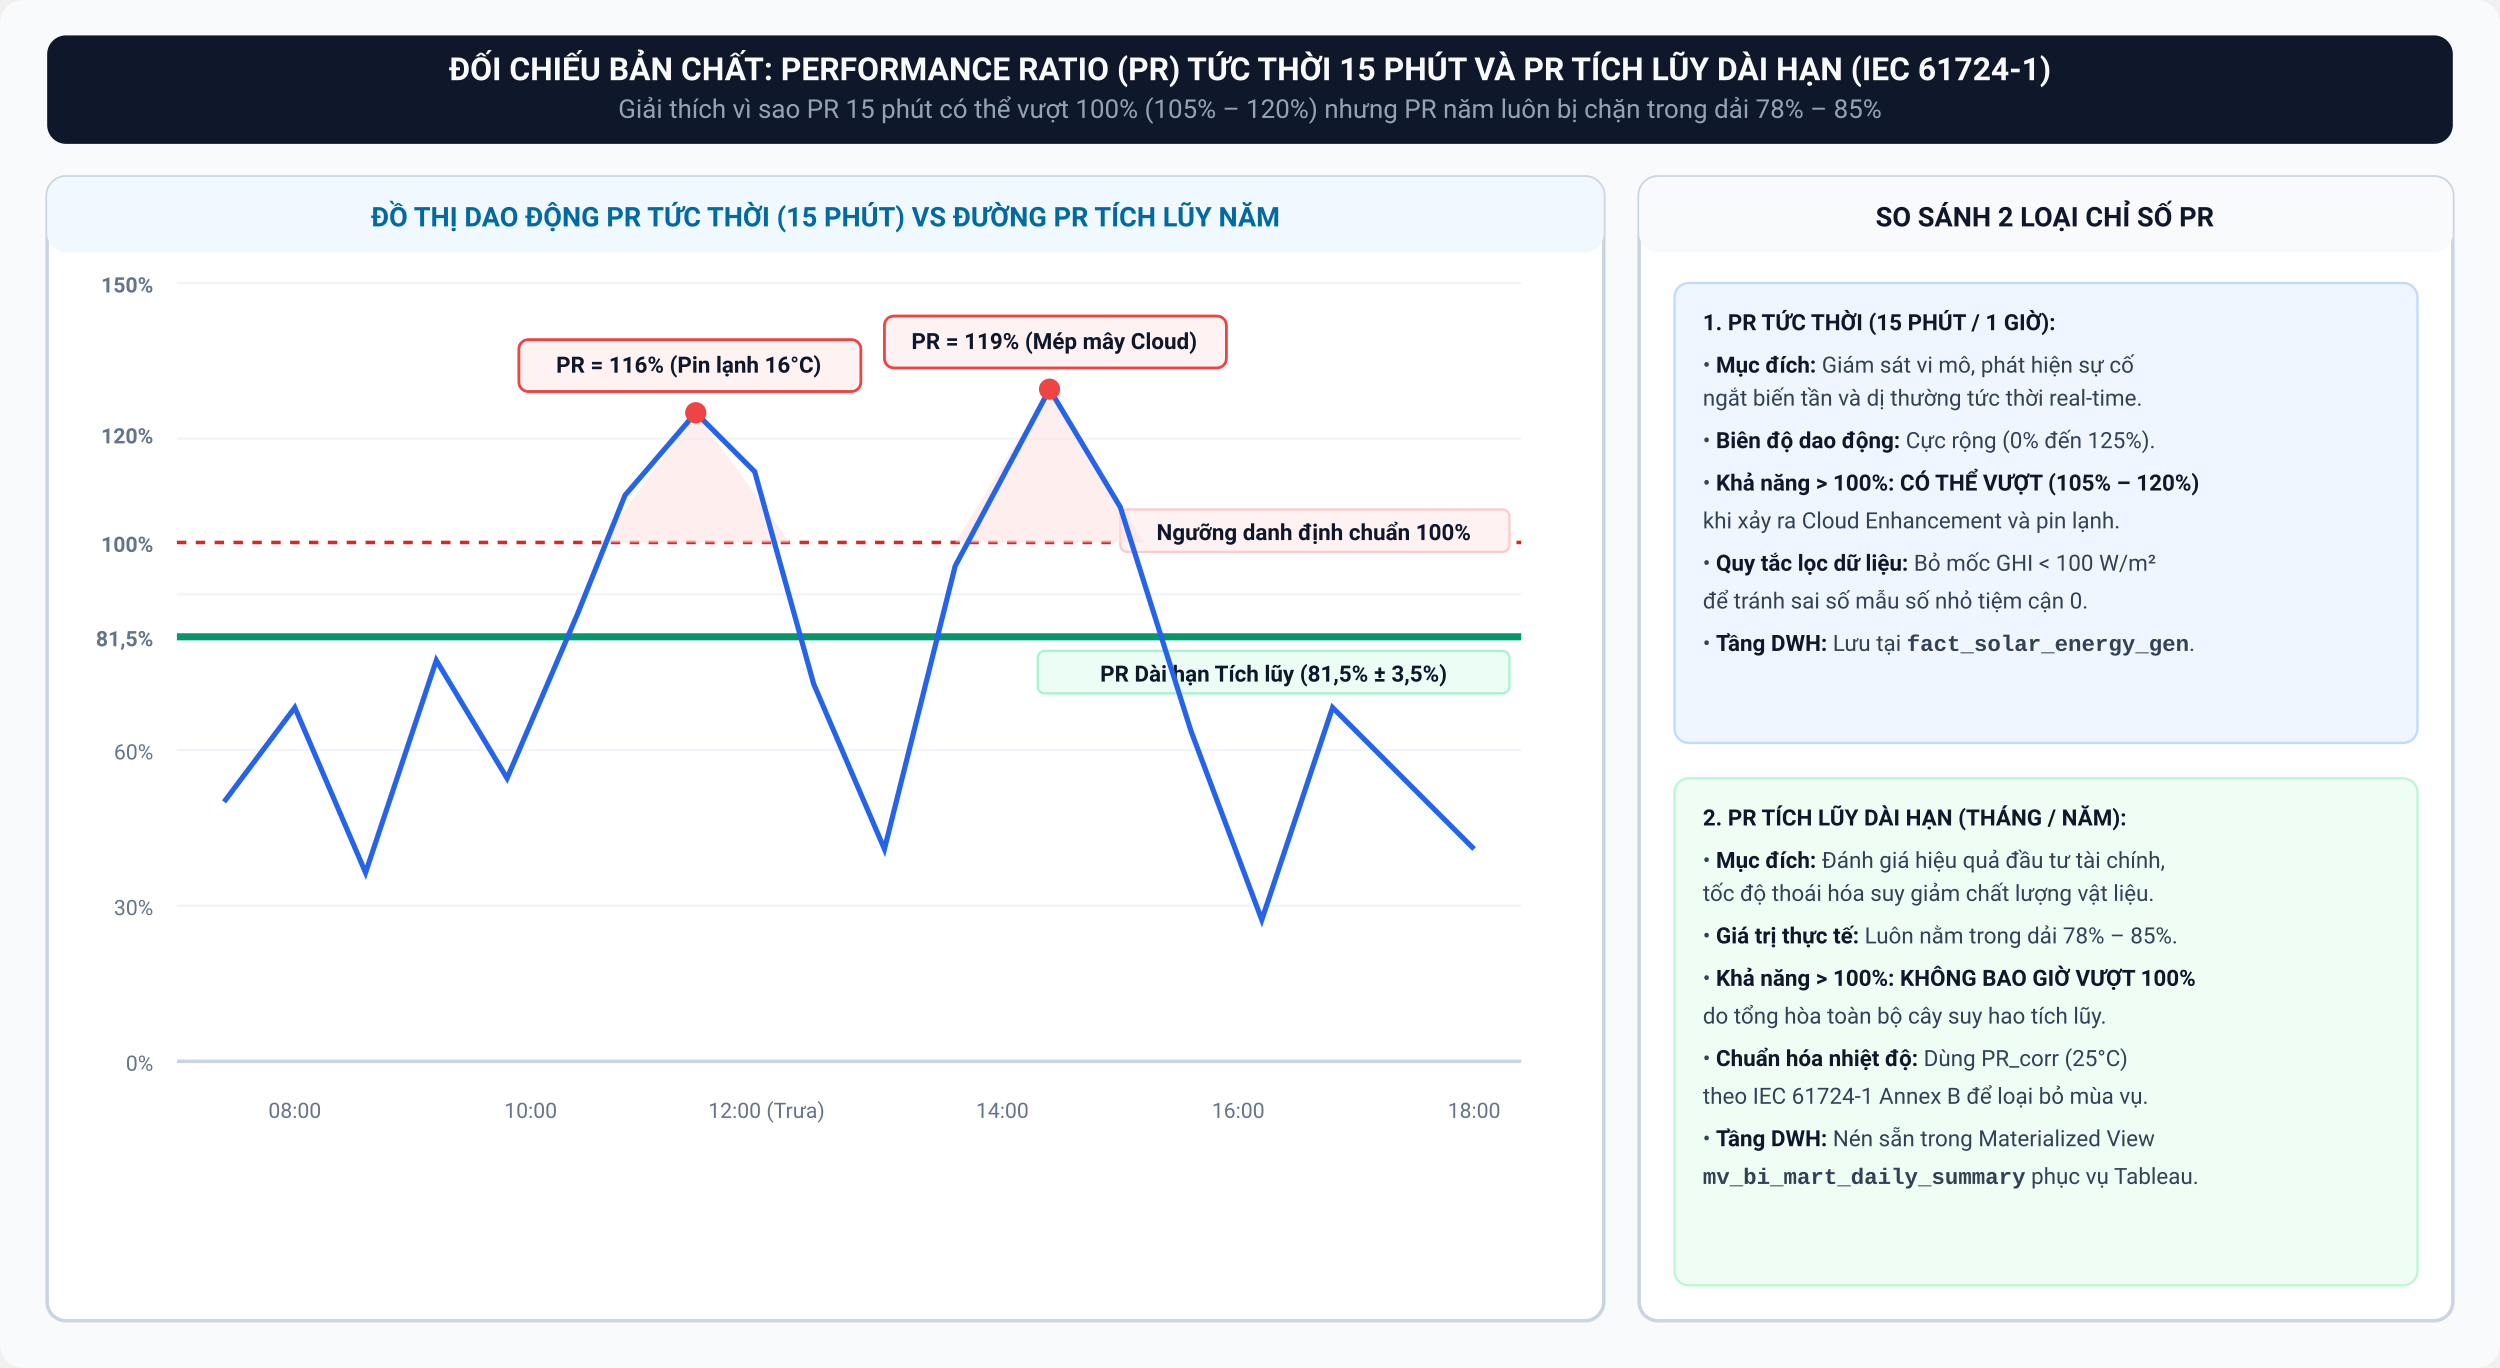
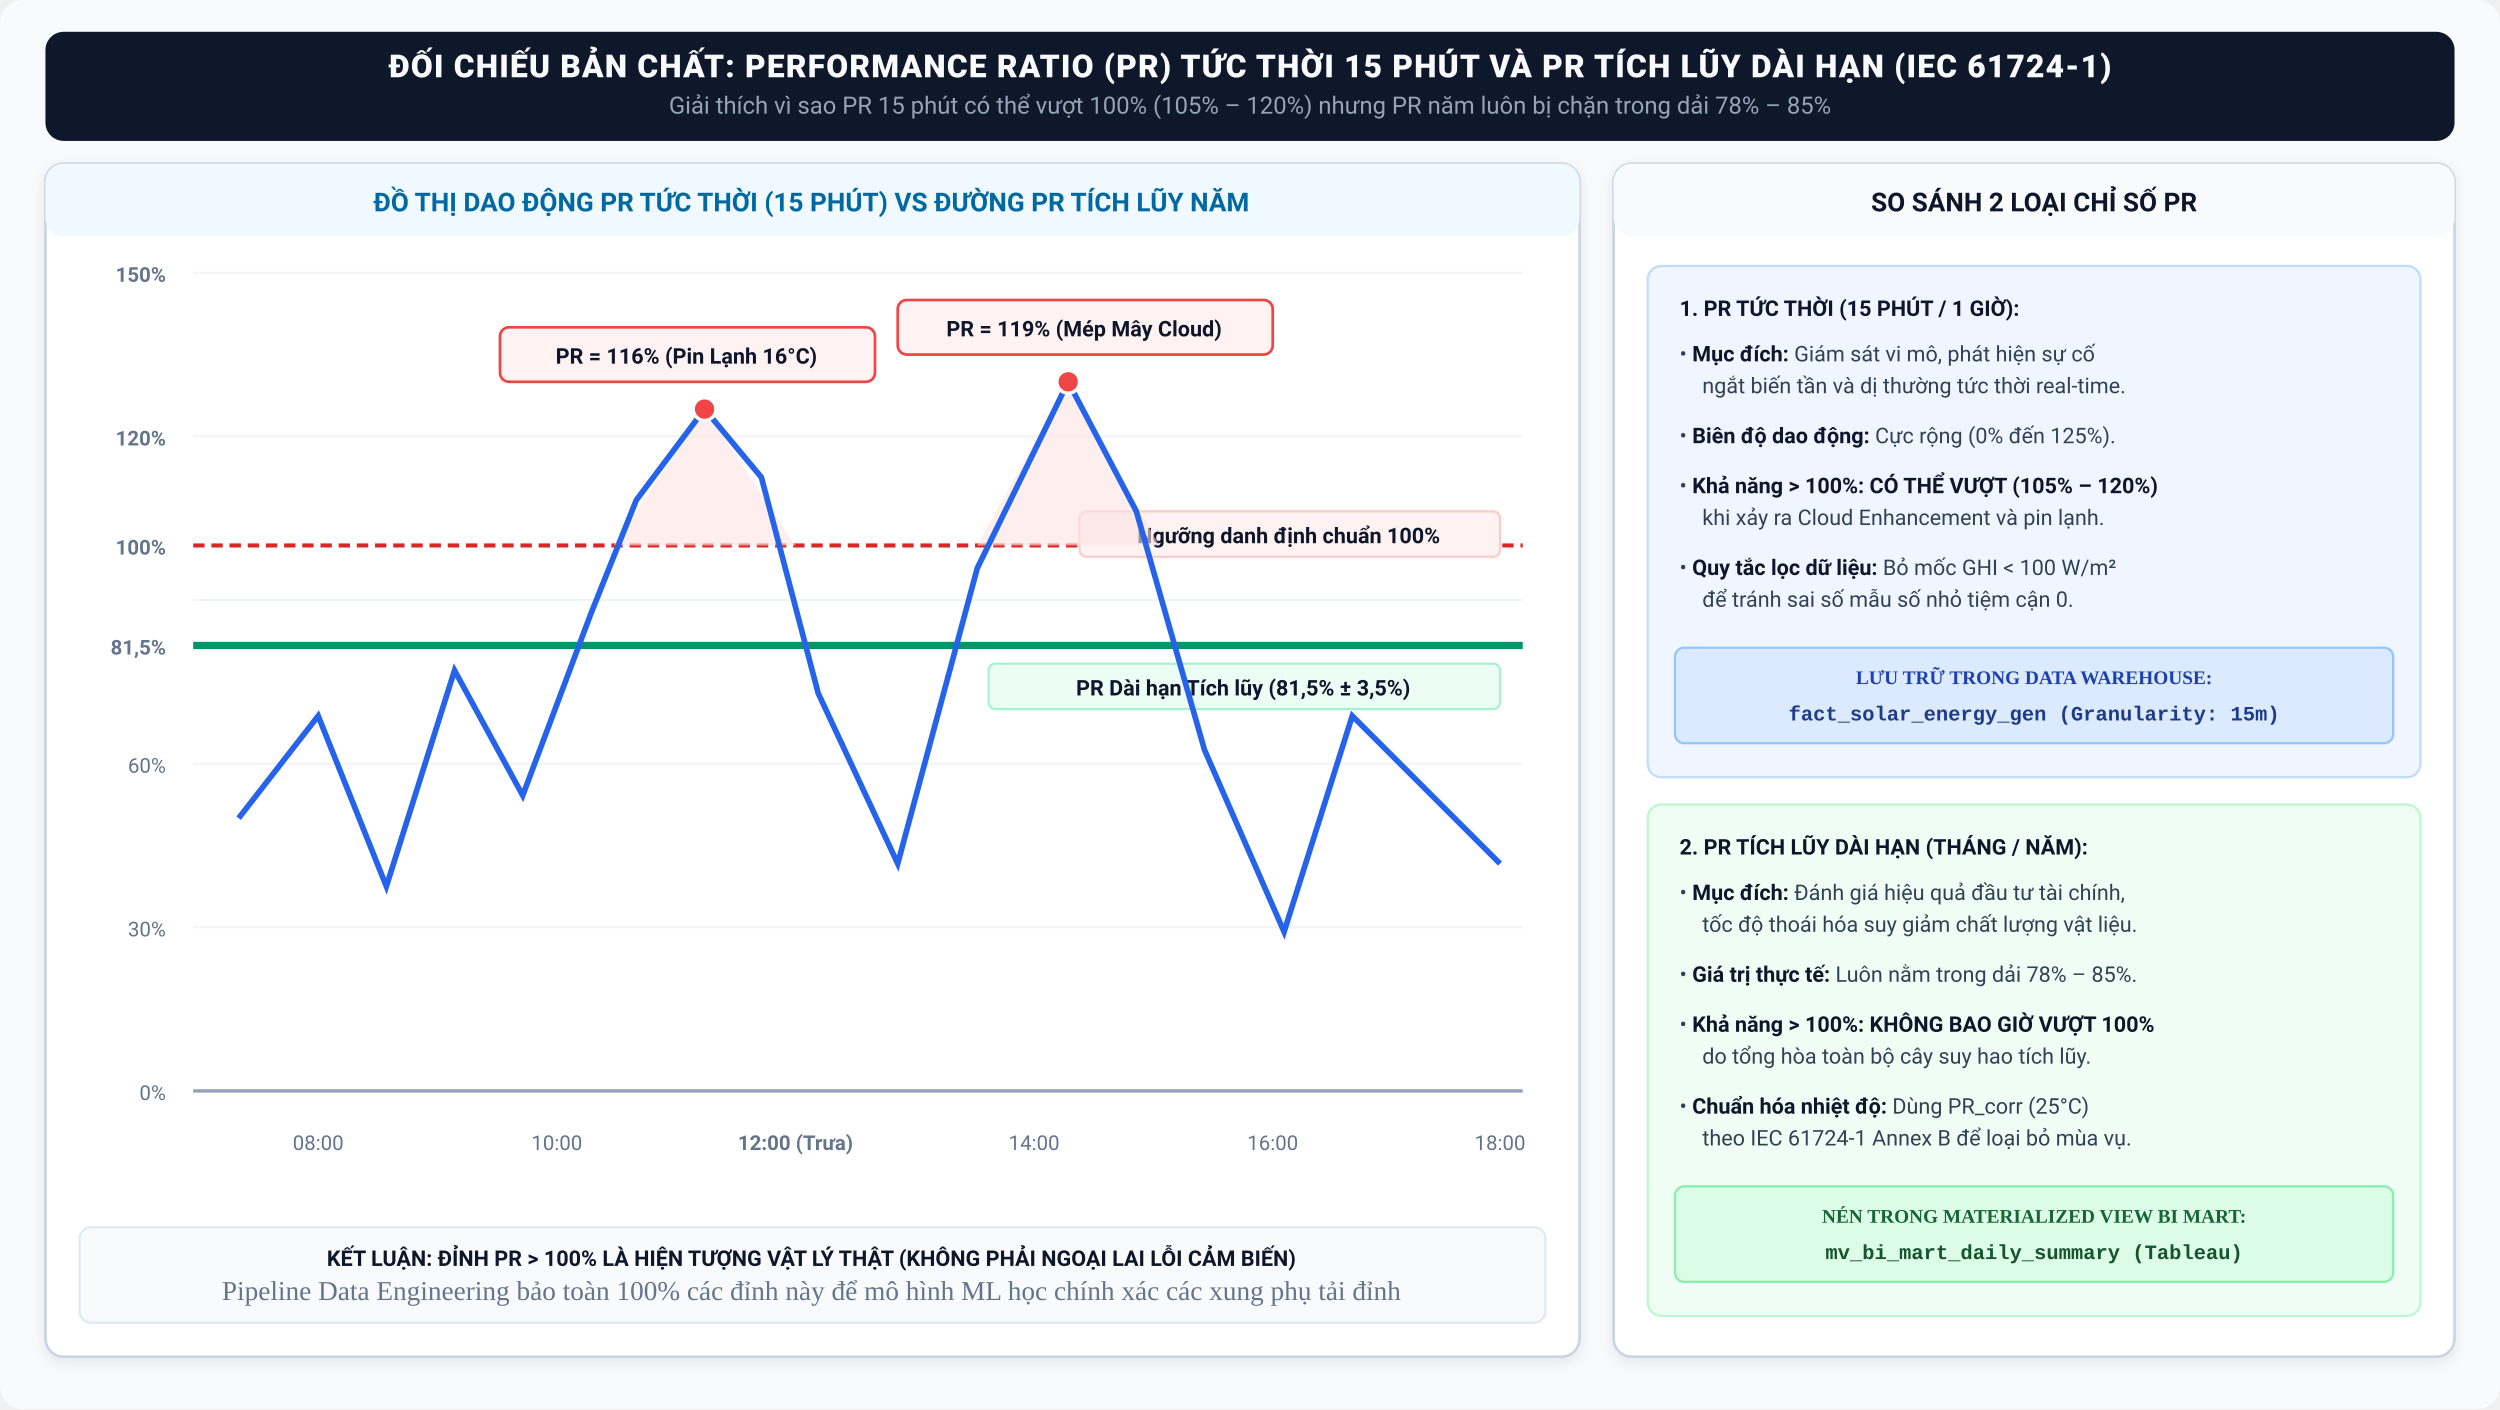
- <svg xmlns="http://www.w3.org/2000/svg" viewBox="0 0 1060 580" width="100%" height="100%">
+ <svg xmlns="http://www.w3.org/2000/svg" viewBox="0 0 1100 620" width="100%" height="100%">
  <defs>
    <style>
-       .hdr { font-family: -apple-system, BlinkMacSystemFont, "Segoe UI", Roboto, sans-serif; font-size: 13.5px; font-weight: 700; fill: #F8FAFC; }
-       .subhdr { font-family: -apple-system, BlinkMacSystemFont, "Segoe UI", Roboto, sans-serif; font-size: 11px; fill: #94A3B8; }
+       .hdr { font-family: -apple-system, BlinkMacSystemFont, "Segoe UI", Roboto, sans-serif; font-size: 14px; font-weight: 800; fill: #F8FAFC; letter-spacing: 0.5px; }
+       .subhdr { font-family: -apple-system, BlinkMacSystemFont, "Segoe UI", Roboto, sans-serif; font-size: 10.5px; fill: #94A3B8; }
      .box-title { font-family: -apple-system, BlinkMacSystemFont, "Segoe UI", Roboto, sans-serif; font-size: 11.5px; font-weight: 700; }
      .txt { font-family: -apple-system, BlinkMacSystemFont, "Segoe UI", Roboto, sans-serif; font-size: 9.5px; fill: #334155; }
      .txt-bold { font-family: -apple-system, BlinkMacSystemFont, "Segoe UI", Roboto, sans-serif; font-size: 9.5px; font-weight: 700; fill: #0F172A; }
      .axis-lbl { font-family: -apple-system, BlinkMacSystemFont, "Segoe UI", Roboto, sans-serif; font-size: 9px; fill: #64748B; }
-       .formula { font-family: "Courier New", Courier, monospace; font-size: 9.5px; font-weight: 700; }
+       .formula { font-family: "Courier New", Courier, monospace; font-size: 9px; font-weight: 700; }
    </style>
+     <filter id="shadow" x="-2%" y="-2%" width="104%" height="104%">
+       <feDropShadow dx="0" dy="2" stdDeviation="3" flood-opacity="0.08" />
+     </filter>
  </defs>
-   <rect width="1060" height="580" fill="#F8FAFC" rx="10" />
-   <rect x="20" y="15" width="1020" height="46" rx="8" fill="#0F172A" />
-   <text x="530" y="34" text-anchor="middle" class="hdr">ĐỐI CHIẾU BẢN CHẤT: PERFORMANCE RATIO (PR) TỨC THỜI 15 PHÚT VÀ PR TÍCH LŨY DÀI HẠN (IEC 61724-1)</text>
-   <text x="530" y="50" text-anchor="middle" class="subhdr">Giải thích vì sao PR 15 phút có thể vượt 100% (105% – 120%) nhưng PR năm luôn bị chặn trong dải 78% – 85%</text>
-   <g transform="translate(20, 75)">
-     <rect width="660" height="485" rx="8" fill="#FFFFFF" stroke="#CBD5E1" stroke-width="1.5" />
-     <rect width="660" height="32" rx="8" fill="#F0F9FF" />
-     <text x="330" y="21" text-anchor="middle" class="box-title" fill="#0369A1">ĐỒ THỊ DAO ĐỘNG PR TỨC THỜI (15 PHÚT) VS ĐƯỜNG PR TÍCH LŨY NĂM</text>
-     <g transform="translate(55, 45)">
-       <line x1="0" y1="330" x2="570" y2="330" stroke="#CBD5E1" stroke-width="1.5" />
-       <line x1="0" y1="264" x2="570" y2="264" stroke="#F1F5F9" stroke-width="1" />
-       <line x1="0" y1="198" x2="570" y2="198" stroke="#F1F5F9" stroke-width="1" />
-       <line x1="0" y1="132" x2="570" y2="132" stroke="#F1F5F9" stroke-width="1" />
-       <line x1="0" y1="66" x2="570" y2="66" stroke="#F1F5F9" stroke-width="1" />
-       <line x1="0" y1="0" x2="570" y2="0" stroke="#F1F5F9" stroke-width="1" />
-       <text x="-10" y="334" text-anchor="end" class="axis-lbl">0%</text>
-       <text x="-10" y="268" text-anchor="end" class="axis-lbl">30%</text>
-       <text x="-10" y="202" text-anchor="end" class="axis-lbl">60%</text>
-       <text x="-10" y="154" text-anchor="end" class="axis-lbl" font-weight="700" fill="#059669">81,5%</text>
-       <text x="-10" y="114" text-anchor="end" class="axis-lbl" font-weight="700" fill="#DC2626">100%</text>
-       <text x="-10" y="68" text-anchor="end" class="axis-lbl" font-weight="700" fill="#EA580C">120%</text>
-       <text x="-10" y="4" text-anchor="end" class="axis-lbl" font-weight="700" fill="#B91C1C">150%</text>
-       <line x1="0" y1="110" x2="570" y2="110" stroke="#DC2626" stroke-width="1.5" stroke-dasharray="4 4" />
-       <rect x="400" y="96" width="165" height="18" rx="3" fill="#FEF2F2" stroke="#FECACA" />
-       <text x="482" y="109" text-anchor="middle" class="txt-bold" font-size="8.5" fill="#DC2626">Ngưỡng danh định chuẩn 100%</text>
-       <line x1="0" y1="150" x2="570" y2="150" stroke="#059669" stroke-width="3" />
-       <rect x="365" y="156" width="200" height="18" rx="3" fill="#ECFDF5" stroke="#A7F3D0" />
-       <text x="465" y="169" text-anchor="middle" class="txt-bold" font-size="8.5" fill="#047857">PR Dài hạn Tích lũy (81,5% ± 3,5%)</text>
-       <path d="M 180 110 L 220 55 L 260 110 Z" fill="#FEE2E2" opacity="0.6" />
-       <path d="M 330 110 L 370 45 L 410 110 Z" fill="#FEE2E2" opacity="0.6" />
-       <path d="M 20 220                 L 50 180 L 80 250 L 110 160 L 140 210 L 170 140                 L 190 90 L 220 55 L 245 80 L 270 170 L 300 240                 L 330 120 L 370 45 L 400 95 L 430 190 L 460 270                 L 490 180 L 520 210 L 550 240" fill="none" stroke="#2563EB" stroke-width="2.2" />
-       <circle cx="220" cy="55" r="4.5" fill="#EF4444" />
-       <rect x="145" y="24" width="145" height="22" rx="4" fill="#FEF2F2" stroke="#EF4444" stroke-width="1.2" />
-       <text x="217" y="38" text-anchor="middle" class="txt-bold" font-size="8" fill="#B91C1C">PR = 116% (Pin lạnh 16°C)</text>
-       <circle cx="370" cy="45" r="4.5" fill="#EF4444" />
-       <rect x="300" y="14" width="145" height="22" rx="4" fill="#FEF2F2" stroke="#EF4444" stroke-width="1.2" />
-       <text x="372" y="28" text-anchor="middle" class="txt-bold" font-size="8" fill="#B91C1C">PR = 119% (Mép mây Cloud)</text>
-       <text x="50" y="354" text-anchor="middle" class="axis-lbl">08:00</text>
-       <text x="150" y="354" text-anchor="middle" class="axis-lbl">10:00</text>
-       <text x="250" y="354" text-anchor="middle" class="axis-lbl">12:00 (Trưa)</text>
-       <text x="350" y="354" text-anchor="middle" class="axis-lbl">14:00</text>
-       <text x="450" y="354" text-anchor="middle" class="axis-lbl">16:00</text>
-       <text x="550" y="354" text-anchor="middle" class="axis-lbl">18:00</text>
+   <rect width="1100" height="620" fill="#F8FAFC" rx="10" />
+   <rect x="20" y="14" width="1060" height="48" rx="8" fill="#0F172A" />
+   <text x="550" y="34" text-anchor="middle" class="hdr">ĐỐI CHIẾU BẢN CHẤT: PERFORMANCE RATIO (PR) TỨC THỜI 15 PHÚT VÀ PR TÍCH LŨY DÀI HẠN (IEC 61724-1)</text>
+   <text x="550" y="50" text-anchor="middle" class="subhdr">Giải thích vì sao PR 15 phút có thể vượt 100% (105% – 120%) nhưng PR năm luôn bị chặn trong dải 78% – 85%</text>
+   <g transform="translate(20, 72)" filter="url(#shadow)">
+     <rect width="675" height="525" rx="8" fill="#FFFFFF" stroke="#CBD5E1" stroke-width="1.2" />
+     <rect width="675" height="32" rx="8" fill="#F0F9FF" />
+     <text x="337" y="21" text-anchor="middle" class="box-title" fill="#0369A1">ĐỒ THỊ DAO ĐỘNG PR TỨC THỜI (15 PHÚT) VS ĐƯỜNG PR TÍCH LŨY NĂM</text>
+     <g transform="translate(65, 48)">
+       <line x1="0" y1="360" x2="585" y2="360" stroke="#94A3B8" stroke-width="1.5" />
+       <line x1="0" y1="288" x2="585" y2="288" stroke="#F1F5F9" stroke-width="1" />
+       <line x1="0" y1="216" x2="585" y2="216" stroke="#F1F5F9" stroke-width="1" />
+       <line x1="0" y1="144" x2="585" y2="144" stroke="#F1F5F9" stroke-width="1" />
+       <line x1="0" y1="72" x2="585" y2="72" stroke="#F1F5F9" stroke-width="1" />
+       <line x1="0" y1="0" x2="585" y2="0" stroke="#F1F5F9" stroke-width="1" />
+       <text x="-12" y="364" text-anchor="end" class="axis-lbl">0%</text>
+       <text x="-12" y="292" text-anchor="end" class="axis-lbl">30%</text>
+       <text x="-12" y="220" text-anchor="end" class="axis-lbl">60%</text>
+       <text x="-12" y="168" text-anchor="end" class="axis-lbl" font-weight="700" fill="#059669">81,5%</text>
+       <text x="-12" y="124" text-anchor="end" class="axis-lbl" font-weight="700" fill="#DC2626">100%</text>
+       <text x="-12" y="76" text-anchor="end" class="axis-lbl" font-weight="700" fill="#EA580C">120%</text>
+       <text x="-12" y="4" text-anchor="end" class="axis-lbl" font-weight="700" fill="#B91C1C">150%</text>
+       <line x1="0" y1="120" x2="585" y2="120" stroke="#DC2626" stroke-width="1.8" stroke-dasharray="5 3" />
+       <rect x="390" y="105" width="185" height="20" rx="3" fill="#FEF2F2" stroke="#FECACA" />
+       <text x="482" y="119" text-anchor="middle" class="txt-bold" font-size="8.5px" fill="#DC2626">Ngưỡng danh định chuẩn 100%</text>
+       <line x1="0" y1="164" x2="585" y2="164" stroke="#059669" stroke-width="3.2" />
+       <rect x="350" y="172" width="225" height="20" rx="3" fill="#ECFDF5" stroke="#A7F3D0" />
+       <text x="462" y="186" text-anchor="middle" class="txt-bold" font-size="8.5px" fill="#047857">PR Dài hạn Tích lũy (81,5% ± 3,5%)</text>
+       <path d="M 185 120 L 225 60 L 265 120 Z" fill="#FEE2E2" opacity="0.6" />
+       <path d="M 345 120 L 385 48 L 425 120 Z" fill="#FEE2E2" opacity="0.6" />
+       <path d="M 20 240                 L 55 195 L 85 270 L 115 175 L 145 230 L 175 150                 L 195 100 L 225 60 L 250 90 L 275 185 L 310 260                 L 345 130 L 385 48 L 415 105 L 445 210 L 480 290                 L 510 195 L 545 230 L 575 260" fill="none" stroke="#2563EB" stroke-width="2.5" />
+       <circle cx="225" cy="60" r="5" fill="#EF4444" stroke="#FFFFFF" stroke-width="1.5" />
+       <rect x="135" y="24" width="165" height="24" rx="4" fill="#FEF2F2" stroke="#EF4444" stroke-width="1.2" />
+       <text x="217" y="40" text-anchor="middle" class="txt-bold" font-size="8.5px" fill="#B91C1C">PR = 116% (Pin Lạnh 16°C)</text>
+       <circle cx="385" cy="48" r="5" fill="#EF4444" stroke="#FFFFFF" stroke-width="1.5" />
+       <rect x="310" y="12" width="165" height="24" rx="4" fill="#FEF2F2" stroke="#EF4444" stroke-width="1.2" />
+       <text x="392" y="28" text-anchor="middle" class="txt-bold" font-size="8.5px" fill="#B91C1C">PR = 119% (Mép Mây Cloud)</text>
+       <text x="55" y="386" text-anchor="middle" class="axis-lbl">08:00</text>
+       <text x="160" y="386" text-anchor="middle" class="axis-lbl">10:00</text>
+       <text x="265" y="386" text-anchor="middle" class="axis-lbl" font-weight="700" fill="#0F172A">12:00 (Trưa)</text>
+       <text x="370" y="386" text-anchor="middle" class="axis-lbl">14:00</text>
+       <text x="475" y="386" text-anchor="middle" class="axis-lbl">16:00</text>
+       <text x="575" y="386" text-anchor="middle" class="axis-lbl">18:00</text>
    </g>
+     <rect x="15" y="468" width="645" height="42" rx="5" fill="#F8FAFC" stroke="#E2E8F0" />
+     <text x="337" y="485" text-anchor="middle" class="txt-bold" fill="#0F172A">KẾT LUẬN: ĐỈNH PR &gt; 100% LÀ HIỆN TƯỢNG VẬT LÝ THẬT (KHÔNG PHẢI NGOẠI LAI LỖI CẢM BIẾN)</text>
+     <text x="337" y="500" text-anchor="middle" class="txt-small" fill="#64748B">Pipeline Data Engineering bảo toàn 100% các đỉnh này để mô hình ML học chính xác các xung phụ tải đỉnh</text>
  </g>
-   <g transform="translate(695, 75)">
-     <rect width="345" height="485" rx="8" fill="#FFFFFF" stroke="#CBD5E1" stroke-width="1.5" />
-     <rect width="345" height="32" rx="8" fill="#F8FAFC" />
-     <text x="172" y="21" text-anchor="middle" class="box-title" fill="#0F172A">SO SÁNH 2 LOẠI CHỈ SỐ PR</text>
+   <g transform="translate(710, 72)" filter="url(#shadow)">
+     <rect width="370" height="525" rx="8" fill="#FFFFFF" stroke="#CBD5E1" stroke-width="1.2" />
+     <rect width="370" height="32" rx="8" fill="#F8FAFC" />
+     <text x="185" y="21" text-anchor="middle" class="box-title" fill="#0F172A">SO SÁNH 2 LOẠI CHỈ SỐ PR</text>
    <g transform="translate(15, 45)">
-       <rect width="315" height="195" rx="6" fill="#EFF6FF" stroke="#BFDBFE" />
-       <text x="12" y="20" class="txt-bold" fill="#1E40AF">1. PR TỨC THỜI (15 PHÚT / 1 GIỜ):</text>
-       <text x="12" y="38" class="txt">• <tspan class="txt-bold">Mục đích:</tspan> Giám sát vi mô, phát hiện sự cố</text>
-       <text x="12" y="52" class="txt">  ngắt biến tần và dị thường tức thời real-time.</text>
-       <text x="12" y="70" class="txt">• <tspan class="txt-bold">Biên độ dao động:</tspan> Cực rộng (0% đến 125%).</text>
-       <text x="12" y="88" class="txt">• <tspan class="txt-bold" fill="#B91C1C">Khả năng &gt; 100%:</tspan>
+       <rect width="340" height="225" rx="6" fill="#EFF6FF" stroke="#BFDBFE" />
+       <text x="14" y="22" class="txt-bold" fill="#1E40AF">1. PR TỨC THỜI (15 PHÚT / 1 GIỜ):</text>
+       <text x="14" y="42" class="txt">• <tspan class="txt-bold">Mục đích:</tspan> Giám sát vi mô, phát hiện sự cố</text>
+       <text x="24" y="56" class="txt">ngắt biến tần và dị thường tức thời real-time.</text>
+       <text x="14" y="78" class="txt">• <tspan class="txt-bold">Biên độ dao động:</tspan> Cực rộng (0% đến 125%).</text>
+       <text x="14" y="100" class="txt">• <tspan class="txt-bold" fill="#B91C1C">Khả năng &gt; 100%:</tspan>
        <tspan class="txt-bold" fill="#16A34A">CÓ THỂ VƯỢT (105% – 120%)</tspan>
      </text>
-       <text x="12" y="104" class="txt">  khi xảy ra Cloud Enhancement và pin lạnh.</text>
-       <text x="12" y="122" class="txt">• <tspan class="txt-bold">Quy tắc lọc dữ liệu:</tspan> Bỏ mốc GHI &lt; 100 W/m²</text>
-       <text x="12" y="138" class="txt">  để tránh sai số mẫu số nhỏ tiệm cận 0.</text>
-       <text x="12" y="156" class="txt">• <tspan class="txt-bold">Tầng DWH:</tspan> Lưu tại <tspan class="formula">fact_solar_energy_gen</tspan>.</text>
+       <text x="24" y="114" class="txt">khi xảy ra Cloud Enhancement và pin lạnh.</text>
+       <text x="14" y="136" class="txt">• <tspan class="txt-bold">Quy tắc lọc dữ liệu:</tspan> Bỏ mốc GHI &lt; 100 W/m²</text>
+       <text x="24" y="150" class="txt">để tránh sai số mẫu số nhỏ tiệm cận 0.</text>
+       <rect x="12" y="168" width="316" height="42" rx="4" fill="#DBEAFE" stroke="#93C5FD" />
+       <text x="170" y="184" text-anchor="middle" font-size="8.5px" font-weight="700" fill="#1E40AF">LƯU TRỮ TRONG DATA WAREHOUSE:</text>
+       <text x="170" y="200" text-anchor="middle" class="formula" fill="#1E3A8A">fact_solar_energy_gen (Granularity: 15m)</text>
    </g>
-     <g transform="translate(15, 255)">
-       <rect width="315" height="215" rx="6" fill="#F0FDF4" stroke="#BBF7D0" />
-       <text x="12" y="20" class="txt-bold" fill="#166534">2. PR TÍCH LŨY DÀI HẠN (THÁNG / NĂM):</text>
-       <text x="12" y="38" class="txt">• <tspan class="txt-bold">Mục đích:</tspan> Đánh giá hiệu quả đầu tư tài chính,</text>
-       <text x="12" y="52" class="txt">  tốc độ thoái hóa suy giảm chất lượng vật liệu.</text>
-       <text x="12" y="70" class="txt">• <tspan class="txt-bold">Giá trị thực tế:</tspan> Luôn nằm trong dải 78% – 85%.</text>
-       <text x="12" y="88" class="txt">• <tspan class="txt-bold" fill="#B91C1C">Khả năng &gt; 100%:</tspan>
+     <g transform="translate(15, 282)">
+       <rect width="340" height="225" rx="6" fill="#F0FDF4" stroke="#BBF7D0" />
+       <text x="14" y="22" class="txt-bold" fill="#166534">2. PR TÍCH LŨY DÀI HẠN (THÁNG / NĂM):</text>
+       <text x="14" y="42" class="txt">• <tspan class="txt-bold">Mục đích:</tspan> Đánh giá hiệu quả đầu tư tài chính,</text>
+       <text x="24" y="56" class="txt">tốc độ thoái hóa suy giảm chất lượng vật liệu.</text>
+       <text x="14" y="78" class="txt">• <tspan class="txt-bold">Giá trị thực tế:</tspan> Luôn nằm trong dải 78% – 85%.</text>
+       <text x="14" y="100" class="txt">• <tspan class="txt-bold" fill="#B91C1C">Khả năng &gt; 100%:</tspan>
        <tspan class="txt-bold" fill="#DC2626">KHÔNG BAO GIỜ VƯỢT 100%</tspan>
      </text>
-       <text x="12" y="104" class="txt">  do tổng hòa toàn bộ cây suy hao tích lũy.</text>
-       <text x="12" y="122" class="txt">• <tspan class="txt-bold">Chuẩn hóa nhiệt độ:</tspan> Dùng PR_corr (25°C)</text>
-       <text x="12" y="138" class="txt">  theo IEC 61724-1 Annex B để loại bỏ mùa vụ.</text>
-       <text x="12" y="156" class="txt">• <tspan class="txt-bold">Tầng DWH:</tspan> Nén sẵn trong Materialized View</text>
-       <text x="12" y="172" class="txt">
-         <tspan class="formula">mv_bi_mart_daily_summary</tspan> phục vụ Tableau.</text>
+       <text x="24" y="114" class="txt">do tổng hòa toàn bộ cây suy hao tích lũy.</text>
+       <text x="14" y="136" class="txt">• <tspan class="txt-bold">Chuẩn hóa nhiệt độ:</tspan> Dùng PR_corr (25°C)</text>
+       <text x="24" y="150" class="txt">theo IEC 61724-1 Annex B để loại bỏ mùa vụ.</text>
+       <rect x="12" y="168" width="316" height="42" rx="4" fill="#DCFCE7" stroke="#86EFAC" />
+       <text x="170" y="184" text-anchor="middle" font-size="8.5px" font-weight="700" fill="#166534">NÉN TRONG MATERIALIZED VIEW BI MART:</text>
+       <text x="170" y="200" text-anchor="middle" class="formula" fill="#14532D">mv_bi_mart_daily_summary (Tableau)</text>
    </g>
  </g>
</svg>
